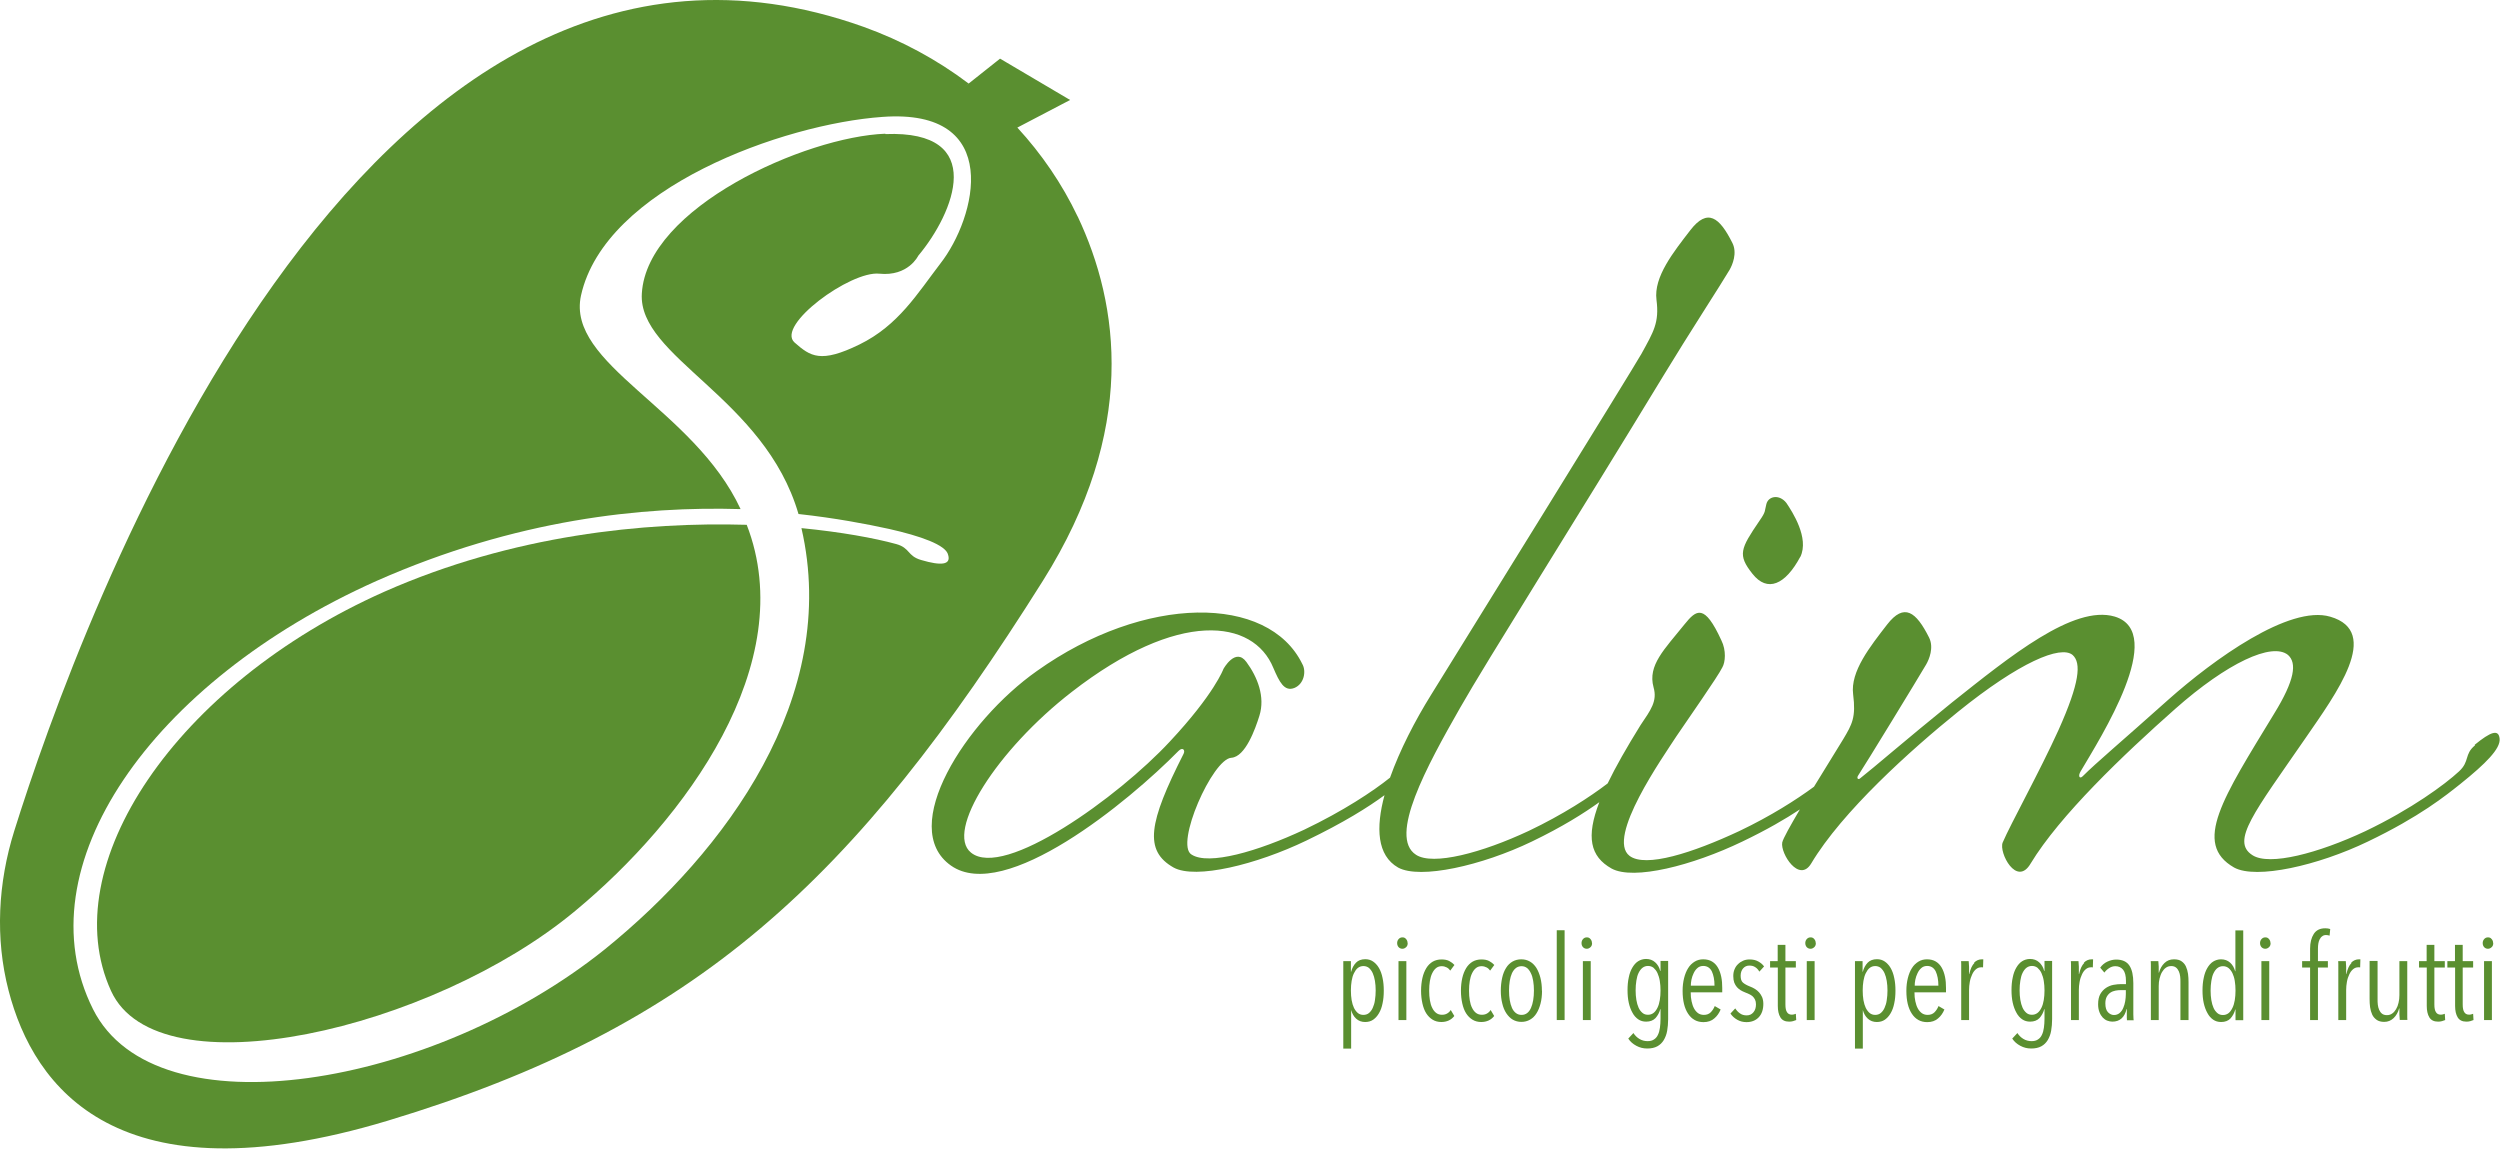
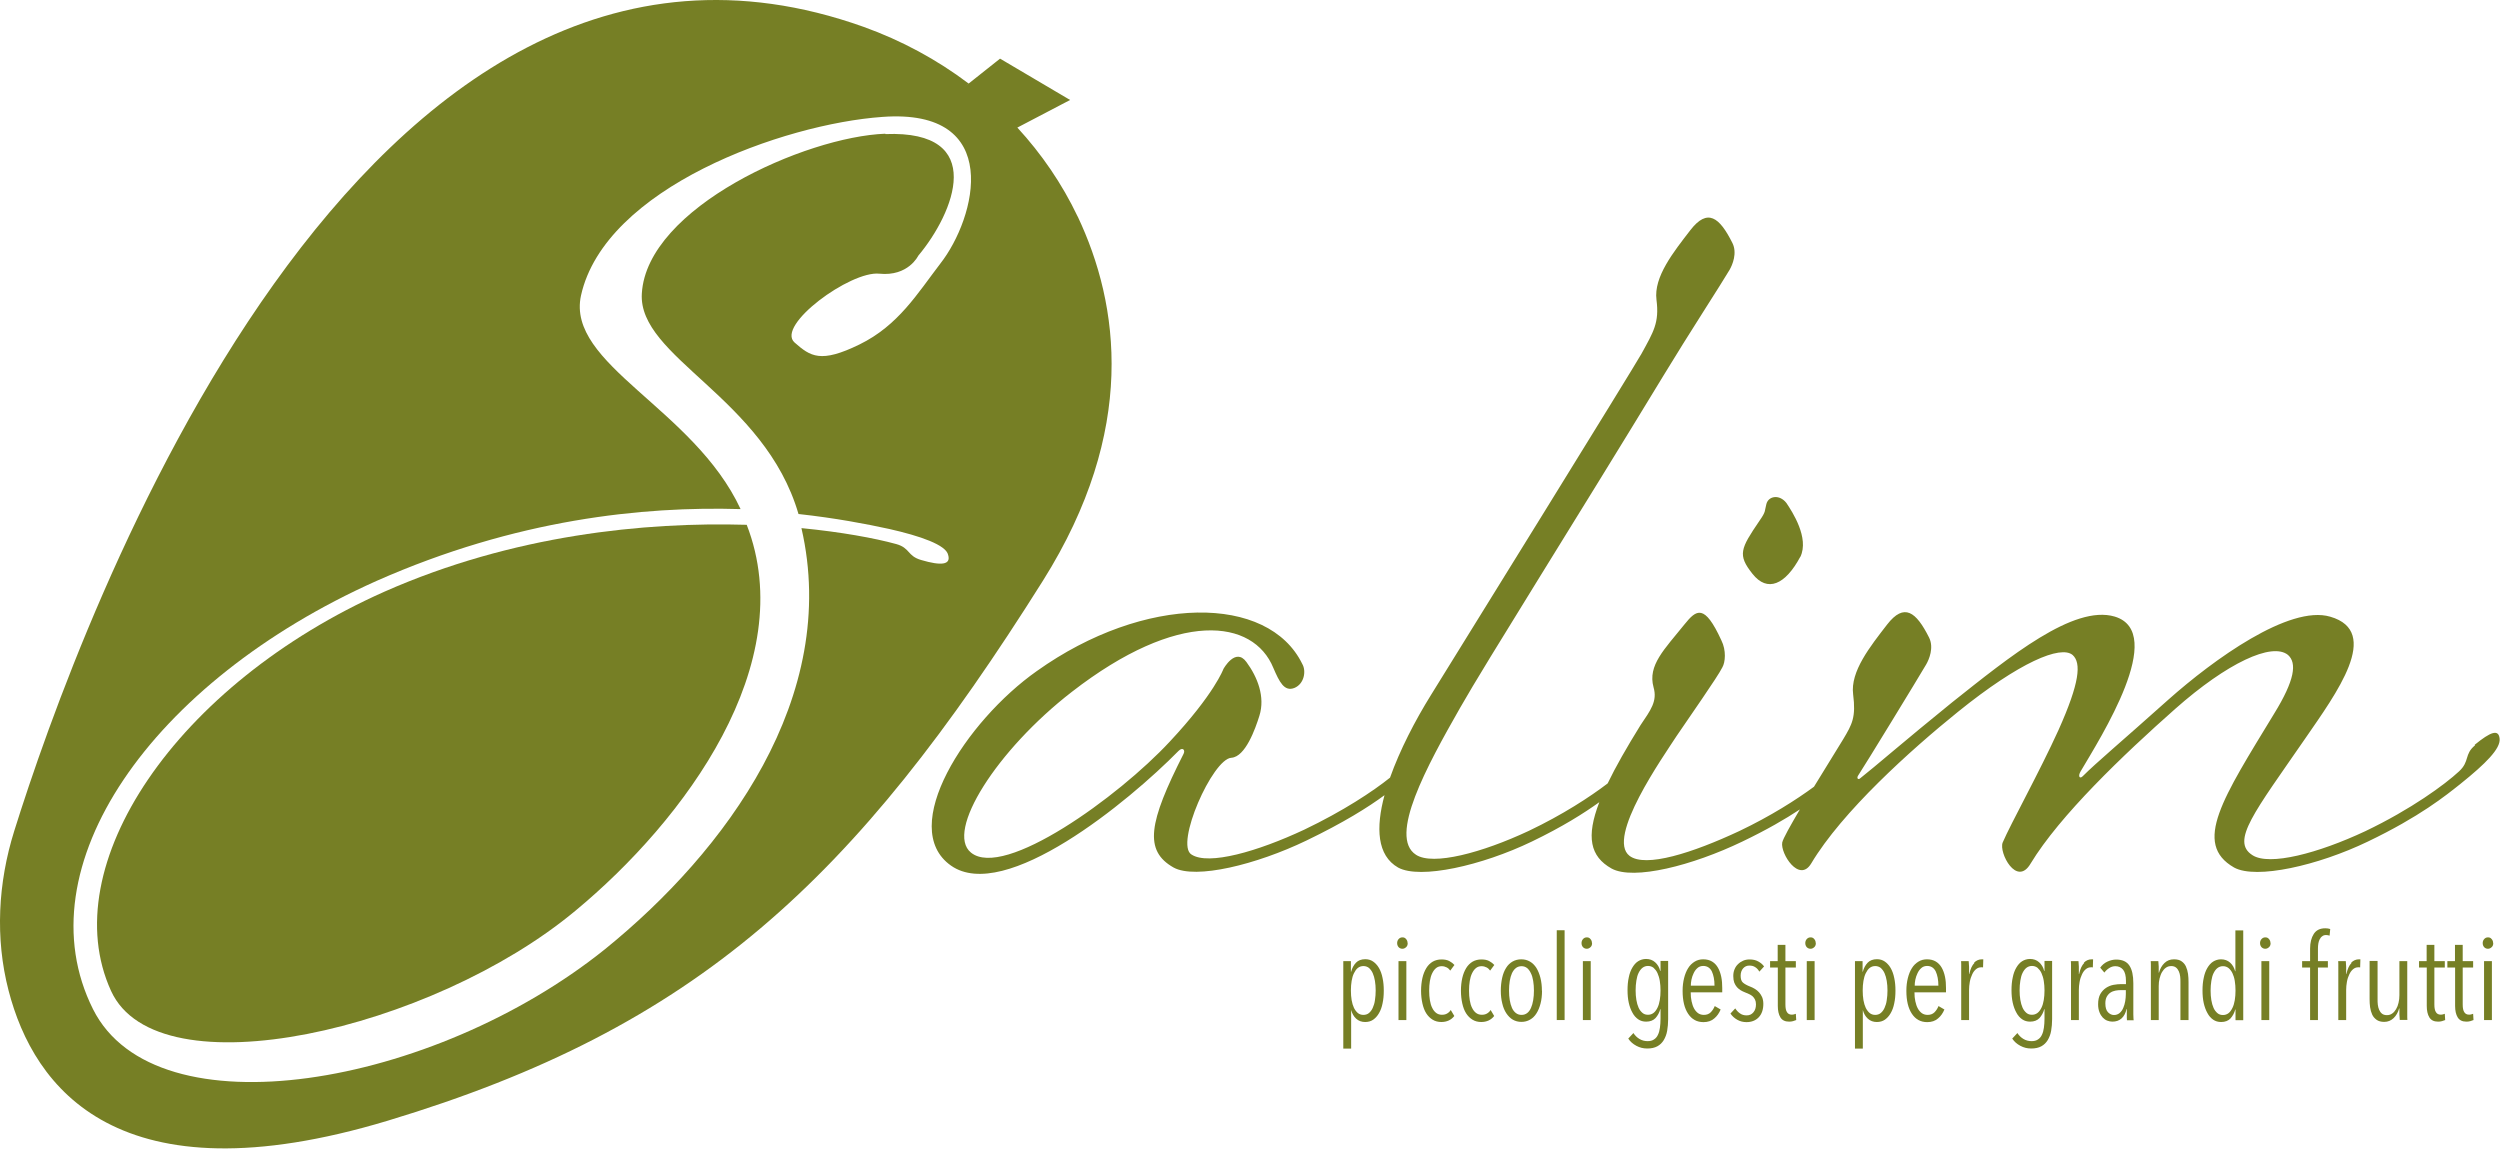
<svg xmlns="http://www.w3.org/2000/svg" id="Livello_2" viewBox="0 0 203.79 93.61">
  <defs>
    <style>
      .cls-1 {
-         fill: #5a8f30;
+         fill: #767f25;
      }
    </style>
  </defs>
  <g id="Livello_1-2" data-name="Livello_1">
    <g>
      <path class="cls-1" d="M146.76,45.39c.73-1.54-.65-3.66-1.14-4.39-.57-.73-1.46-.57-1.63.08-.16.57,0,.57-.57,1.38-1.55,2.28-1.79,2.77-.57,4.31,1.22,1.55,2.68.9,3.9-1.38Z" />
      <path class="cls-1" d="M201.75,60.76c-.89.73-.41,1.3-1.3,2.12-1.14,1.06-3.9,3.09-7.65,4.88-3.82,1.79-7.81,2.85-9.19,1.95-1.79-1.14.16-3.5,4.31-9.52,2.52-3.66,6.26-8.7,2.03-9.92-3.33-.98-9.52,3.5-13.18,6.75-3.91,3.5-5.86,5.12-7,6.26-.24.24-.41,0-.16-.41,1.63-2.77,7.08-11.31,2.77-12.61-3.34-.98-8.54,3.25-13.26,7-3.82,3.09-6.34,5.29-7.48,6.18-.16.16-.33,0-.16-.24.49-.73,4.96-8.05,5.53-9.03.24-.41.65-1.38.24-2.2-1.06-2.11-2.03-2.85-3.42-1.06-1.38,1.79-3.01,3.82-2.77,5.69.24,1.87-.08,2.44-.81,3.66-.33.55-1.35,2.18-2.38,3.87-1.44,1.06-3.52,2.39-6.08,3.61-3.82,1.79-7.65,3.01-8.95,2.03-1.95-1.46,2.77-8.13,3.82-9.76.98-1.46,3.34-4.8,3.74-5.61.24-.41.33-1.38-.08-2.2-1.38-3.01-2.03-2.52-3.01-1.3-1.63,2.03-3.01,3.33-2.52,5.12.33,1.14-.24,1.87-1.06,3.09-1.14,1.84-2.03,3.4-2.68,4.75-1.44,1.1-3.66,2.55-6.43,3.87-3.82,1.79-7.81,2.85-9.19,1.95-2.28-1.46.89-7.24,3.58-11.96,2.12-3.74,9.52-15.46,16.68-27.25,1.87-3.09,4.72-7.48,5.29-8.46.24-.41.65-1.38.24-2.2-1.06-2.12-2.03-2.85-3.42-1.06-1.38,1.79-3.01,3.82-2.77,5.69s-.24,2.6-1.22,4.39c-.73,1.3-14.64,23.75-17.16,27.82-1.3,2.09-2.54,4.49-3.34,6.74-1.38,1.11-3.83,2.73-6.99,4.24-3.82,1.79-7.81,2.93-9.19,2.03-1.38-.81,1.71-7.81,3.25-7.89,1.14-.08,1.95-2.36,2.28-3.42.49-1.55-.16-3.17-1.06-4.39-.89-1.22-1.87.57-1.87.57,0,0-.73,2.03-4.39,5.94-4.15,4.47-13.5,11.23-16.19,9.03-2.12-1.71,2.12-8.38,8.22-13.1,8.7-6.75,14.8-5.94,16.43-1.95.49,1.14.89,1.95,1.71,1.63.81-.33.98-1.38.65-1.95-2.77-5.69-12.85-5.69-21.64.57-5.78,4.07-11.39,12.77-7,15.86,4.39,3.09,14.48-5.21,18.55-9.35.33-.33.57-.08.41.24-2.85,5.61-3.25,7.89-.81,9.27,1.79.98,6.75-.24,10.82-2.2,3.05-1.47,5.04-2.72,6.37-3.7-.72,2.66-.61,4.92,1.11,5.9,1.79.98,6.83-.16,10.9-2.12,2.49-1.2,4.23-2.3,5.5-3.21-1.09,2.83-.75,4.43,1,5.41,1.79.98,6.59-.24,10.66-2.2,2-.96,3.51-1.84,4.69-2.62-.77,1.31-1.38,2.39-1.44,2.7-.16.89,1.38,3.33,2.36,1.71,2.52-4.23,8.13-9.27,11.96-12.36,5.04-4.07,8.38-5.45,9.35-4.64.73.65.57,2.28-1.14,6.1-1.55,3.42-3.9,7.65-4.56,9.19-.33.81,1.14,3.66,2.28,1.71,2.36-3.9,7.56-8.87,11.79-12.61,4.23-3.74,7.89-5.45,9.19-4.39.73.65.57,2.03-1.14,4.8-4.15,6.83-6.67,10.58-3.25,12.53,1.79.98,6.83-.16,10.9-2.12,4.23-2.03,6.34-3.74,7.57-4.72,2.03-1.63,3.25-2.85,3.17-3.66-.08-.81-.73-.57-2.03.49Z" />
    </g>
    <g>
      <path class="cls-1" d="M112.8,80.76c0,.37-.03.72-.1,1.03-.06.31-.16.58-.29.8-.13.23-.29.4-.47.53-.19.13-.41.19-.66.19-.29,0-.53-.09-.73-.27-.2-.18-.33-.42-.41-.71h0v3.15h-.64v-7.13h.62v.86h.02c.08-.3.21-.54.39-.73s.44-.29.76-.29c.24,0,.45.06.64.19s.35.31.48.53c.13.23.23.5.29.81.07.31.1.66.1,1.03ZM112.14,80.74c0-.28-.02-.54-.06-.78-.04-.24-.1-.45-.18-.63s-.19-.32-.31-.43c-.13-.1-.28-.15-.45-.15s-.32.05-.45.15c-.13.1-.23.25-.32.43s-.15.39-.19.63-.06.5-.06.78.02.55.06.79.11.46.19.63c.09.18.2.32.32.42s.28.15.45.15.33-.05.45-.15c.12-.1.23-.24.31-.42.08-.18.15-.39.18-.63.04-.25.06-.51.06-.79Z" />
      <path class="cls-1" d="M114.75,76.88c0,.14-.04.25-.13.33s-.18.13-.3.13c-.12,0-.22-.04-.31-.13-.08-.09-.12-.2-.12-.33s.04-.24.12-.33c.08-.09.18-.14.31-.14s.22.04.3.14c.08.09.12.2.12.33ZM114,83.15v-4.8h.64v4.8h-.64Z" />
      <path class="cls-1" d="M117.5,83.31c-.27,0-.51-.06-.72-.19s-.38-.3-.52-.52c-.14-.22-.24-.49-.31-.8-.07-.31-.11-.66-.11-1.04s.04-.73.11-1.04c.07-.31.18-.58.32-.81.14-.23.32-.4.52-.52.21-.12.45-.18.72-.18.25,0,.46.04.63.13.17.09.31.2.42.32l-.34.46c-.08-.11-.17-.2-.29-.26s-.25-.1-.41-.1c-.17,0-.33.05-.45.15-.13.1-.23.24-.32.42s-.15.39-.19.63c-.04.24-.06.51-.06.8s.02.54.06.78.1.45.19.62c.08.17.19.31.32.41.13.1.29.15.47.15.16,0,.3-.03.42-.1.12-.07.22-.16.3-.29l.29.49c-.26.33-.61.49-1.07.49Z" />
      <path class="cls-1" d="M120.75,83.31c-.27,0-.51-.06-.72-.19s-.38-.3-.52-.52c-.14-.22-.24-.49-.31-.8-.07-.31-.11-.66-.11-1.04s.04-.73.11-1.04c.07-.31.18-.58.32-.81.14-.23.32-.4.52-.52.21-.12.45-.18.72-.18.25,0,.46.04.63.13.17.09.31.2.42.32l-.34.46c-.08-.11-.17-.2-.29-.26s-.25-.1-.41-.1c-.17,0-.33.05-.45.15-.13.1-.23.24-.32.42s-.15.39-.19.63c-.04.24-.06.51-.06.8s.02.54.06.78.1.45.19.62c.08.17.19.31.32.41.13.1.29.15.47.15.16,0,.3-.03.42-.1.12-.07.22-.16.3-.29l.29.49c-.26.33-.61.49-1.07.49Z" />
      <path class="cls-1" d="M125.7,80.76c0,.38-.04.73-.12,1.04-.08.31-.19.58-.33.8-.14.23-.32.4-.53.52-.21.12-.44.18-.7.18s-.49-.06-.7-.18c-.21-.12-.38-.3-.53-.52-.15-.23-.26-.49-.33-.8-.08-.31-.12-.66-.12-1.04s.04-.73.11-1.05.18-.59.32-.81c.14-.23.32-.4.53-.52s.45-.18.71-.18.49.06.7.18c.21.12.39.3.53.52.14.23.25.5.33.81.08.32.12.67.12,1.05ZM125.04,80.75c0-.28-.02-.55-.06-.79-.04-.24-.1-.46-.19-.63-.08-.18-.19-.32-.31-.42-.13-.1-.28-.15-.45-.15s-.33.05-.46.15c-.13.1-.23.24-.32.42-.08.18-.14.39-.18.63-.04.25-.06.51-.06.79s.02.54.06.78.1.45.18.63c.08.18.19.32.32.42.13.1.28.15.46.15s.33-.05.46-.15c.13-.1.23-.24.31-.42s.14-.39.18-.63.06-.5.06-.78Z" />
      <path class="cls-1" d="M126.9,83.15v-7.32h.64v7.32h-.64Z" />
      <path class="cls-1" d="M129.78,76.88c0,.14-.04.25-.13.33s-.18.13-.3.13c-.12,0-.22-.04-.31-.13-.08-.09-.12-.2-.12-.33s.04-.24.12-.33c.08-.09.18-.14.31-.14s.22.04.3.14c.08.09.12.2.12.33ZM129.03,83.15v-4.8h.64v4.8h-.64Z" />
      <path class="cls-1" d="M135.98,83.08c0,.34-.03.66-.08.95-.05.29-.15.54-.28.76-.13.21-.3.38-.52.5-.22.12-.49.18-.82.18s-.61-.07-.89-.22-.5-.34-.66-.59l.42-.45c.13.2.29.36.49.48.2.12.42.18.66.18.21,0,.39-.04.53-.14.14-.09.25-.22.32-.38.08-.16.13-.35.16-.57.03-.22.05-.46.05-.73v-.79h-.02c-.08.29-.21.53-.39.73-.18.19-.44.29-.76.29-.25,0-.46-.06-.65-.19-.19-.13-.35-.31-.47-.54-.13-.23-.23-.5-.3-.81-.07-.31-.1-.66-.1-1.03s.03-.72.1-1.03c.06-.31.16-.58.29-.8.13-.22.28-.4.47-.52s.41-.19.65-.19c.29,0,.54.09.74.27.2.18.34.41.41.7h.03v-.81h.62v4.74ZM135.36,80.75c0-.28-.02-.54-.06-.79-.04-.25-.11-.46-.19-.64s-.2-.32-.32-.43c-.13-.1-.28-.15-.45-.15s-.32.05-.45.15c-.13.1-.23.24-.32.42s-.14.39-.18.63c-.04.25-.06.51-.06.79s.02.54.06.78.1.45.18.63c.08.18.19.32.32.43s.28.15.45.15.32-.05.45-.15.23-.24.32-.42c.09-.18.15-.39.19-.63s.06-.5.06-.79Z" />
      <path class="cls-1" d="M137.82,80.89c0,.27.02.51.07.73.05.22.11.42.2.58.09.17.2.29.33.39.13.09.29.14.47.14.23,0,.42-.07.56-.21.14-.14.25-.31.33-.51l.48.28c-.12.29-.29.54-.52.73-.23.2-.52.3-.88.3-.54,0-.95-.23-1.25-.68-.3-.45-.45-1.07-.45-1.87,0-.38.04-.72.12-1.04.08-.32.19-.59.33-.81.14-.23.32-.4.53-.53.21-.13.44-.19.7-.19.28,0,.52.06.72.18s.36.29.48.5c.12.21.21.46.27.75s.08.59.08.91v.35h-2.58ZM139.76,80.35c0-.48-.08-.87-.22-1.17-.15-.29-.38-.44-.7-.44-.19,0-.35.06-.47.17-.13.11-.23.25-.31.42-.08.16-.14.34-.18.53-.04.19-.05.35-.05.49h1.94Z" />
      <path class="cls-1" d="M143.4,79.18c-.08-.14-.19-.26-.32-.34-.13-.09-.29-.13-.48-.13-.21,0-.38.08-.51.23-.13.15-.2.35-.2.6,0,.26.06.45.19.56s.32.22.58.32c.13.05.26.11.39.19s.24.17.34.28c.1.11.18.24.25.39.06.15.1.33.1.55,0,.47-.13.84-.38,1.1s-.59.39-.99.39c-.27,0-.52-.06-.75-.19-.23-.13-.41-.29-.56-.51l.39-.42c.11.17.24.31.39.41.15.11.33.16.54.16.23,0,.41-.08.55-.25.14-.16.21-.38.21-.65,0-.16-.03-.29-.08-.39-.05-.11-.12-.19-.2-.27-.08-.07-.18-.13-.29-.18s-.22-.1-.33-.14c-.12-.05-.24-.1-.35-.17s-.21-.15-.3-.25c-.09-.1-.16-.23-.22-.37-.05-.14-.08-.32-.08-.53s.03-.38.1-.55c.07-.17.16-.31.29-.43.12-.12.26-.21.42-.28.16-.07.33-.1.52-.1.27,0,.5.05.7.16.2.11.36.24.48.41l-.38.42Z" />
      <path class="cls-1" d="M146.16,83.24c-.1.03-.21.04-.32.04-.34,0-.57-.12-.71-.35s-.21-.54-.21-.93v-3.13h-.63v-.52h.62v-1.33h.63v1.33h.85v.52h-.85v3.01c0,.29.04.5.13.63.08.13.21.2.38.2.06,0,.12,0,.18-.02.06-.02.12-.03.16-.05l.03.51c-.07.03-.16.06-.26.09Z" />
      <path class="cls-1" d="M148.02,76.88c0,.14-.04.25-.13.33s-.18.13-.3.13c-.12,0-.22-.04-.31-.13-.08-.09-.12-.2-.12-.33s.04-.24.12-.33c.08-.09.18-.14.31-.14s.22.04.3.14c.08.09.12.2.12.33ZM147.28,83.15v-4.8h.64v4.8h-.64Z" />
      <path class="cls-1" d="M154.51,80.76c0,.37-.03.72-.1,1.03-.06.31-.16.58-.29.8-.13.23-.29.4-.47.53-.19.13-.41.19-.66.19-.29,0-.53-.09-.73-.27-.2-.18-.33-.42-.41-.71h0v3.15h-.64v-7.13h.62v.86h.02c.08-.3.21-.54.39-.73s.44-.29.76-.29c.24,0,.45.06.64.19s.35.31.48.53c.13.23.23.5.29.81.07.31.1.66.1,1.03ZM153.86,80.74c0-.28-.02-.54-.06-.78-.04-.24-.1-.45-.18-.63s-.19-.32-.31-.43c-.13-.1-.28-.15-.45-.15s-.32.05-.45.15c-.13.1-.23.25-.32.43s-.15.39-.19.63-.06.5-.06.78.02.55.06.79.11.46.19.63c.09.18.2.32.32.42s.28.15.45.15.33-.05.45-.15c.12-.1.23-.24.31-.42.08-.18.15-.39.18-.63.04-.25.06-.51.06-.79Z" />
      <path class="cls-1" d="M156.06,80.89c0,.27.02.51.07.73.05.22.11.42.2.58.09.17.2.29.33.39.13.09.29.14.47.14.23,0,.42-.07.56-.21.14-.14.25-.31.33-.51l.48.28c-.12.29-.29.54-.52.73-.23.2-.52.3-.88.3-.54,0-.95-.23-1.25-.68-.3-.45-.45-1.07-.45-1.87,0-.38.04-.72.12-1.04.08-.32.19-.59.33-.81.14-.23.32-.4.53-.53.21-.13.44-.19.7-.19.28,0,.52.06.72.18s.36.29.48.5c.12.21.21.46.27.75s.08.59.08.91v.35h-2.58ZM158.01,80.35c0-.48-.08-.87-.22-1.17-.15-.29-.38-.44-.7-.44-.19,0-.35.06-.47.17-.13.11-.23.25-.31.42-.08.16-.14.34-.18.53-.04.19-.05.35-.05.49h1.94Z" />
      <path class="cls-1" d="M160.91,78.48c.19-.19.4-.28.64-.28.05,0,.09,0,.12,0l-.02.66s-.05-.01-.07-.01c-.02,0-.05,0-.08,0-.16,0-.3.05-.43.16-.13.11-.23.25-.31.43-.08.17-.15.37-.19.6s-.06.44-.06.66v2.45h-.64v-3.59c0-.1,0-.21,0-.33,0-.12,0-.24,0-.35,0-.11,0-.22,0-.31,0-.09,0-.17-.01-.22h.62c.01.12.02.28.03.46,0,.18,0,.38,0,.59h.02c.09-.42.23-.72.42-.91Z" />
      <path class="cls-1" d="M167.28,83.08c0,.34-.03.66-.08.95-.05.29-.15.54-.28.76-.13.21-.3.38-.52.5-.22.12-.49.18-.82.18s-.61-.07-.89-.22-.5-.34-.66-.59l.42-.45c.13.2.29.36.49.48.2.12.42.18.66.18.21,0,.39-.04.53-.14.14-.09.25-.22.32-.38.08-.16.13-.35.16-.57.03-.22.05-.46.05-.73v-.79h-.02c-.08.29-.21.53-.39.73-.18.19-.44.29-.76.29-.25,0-.46-.06-.65-.19-.19-.13-.35-.31-.47-.54-.13-.23-.23-.5-.3-.81-.07-.31-.1-.66-.1-1.03s.03-.72.1-1.03c.06-.31.16-.58.29-.8.13-.22.28-.4.47-.52s.41-.19.65-.19c.29,0,.54.09.74.27.2.18.34.41.41.7h.03v-.81h.62v4.74ZM166.66,80.75c0-.28-.02-.54-.06-.79-.04-.25-.11-.46-.19-.64s-.2-.32-.32-.43c-.13-.1-.28-.15-.45-.15s-.32.05-.45.15c-.13.1-.23.24-.32.42s-.14.39-.18.63c-.04.25-.06.51-.06.79s.02.54.06.78.1.45.18.63c.08.18.19.32.32.43s.28.15.45.15.32-.05.45-.15.23-.24.32-.42c.09-.18.15-.39.19-.63s.06-.5.06-.79Z" />
      <path class="cls-1" d="M169.86,78.48c.19-.19.4-.28.64-.28.05,0,.09,0,.12,0l-.02.66s-.05-.01-.07-.01c-.02,0-.05,0-.08,0-.16,0-.3.05-.43.16-.13.11-.23.25-.31.43-.08.17-.15.37-.19.6s-.06.44-.06.66v2.45h-.64v-3.59c0-.1,0-.21,0-.33,0-.12,0-.24,0-.35,0-.11,0-.22,0-.31,0-.09,0-.17-.01-.22h.62c.01.12.02.28.03.46,0,.18,0,.38,0,.59h.02c.09-.42.23-.72.42-.91Z" />
      <path class="cls-1" d="M173.38,83.15c0-.05-.01-.12-.01-.19,0-.08,0-.16,0-.25,0-.09,0-.17,0-.25v-.21h-.02c-.16.68-.55,1.03-1.16,1.03-.14,0-.27-.03-.41-.08-.14-.05-.26-.14-.37-.25-.11-.12-.2-.26-.27-.44-.07-.18-.11-.39-.11-.64,0-.35.06-.63.18-.84s.28-.38.46-.5c.19-.12.39-.21.62-.25s.43-.06.63-.06h.38v-.25c0-.42-.08-.73-.23-.92-.16-.19-.37-.29-.63-.29-.18,0-.35.05-.5.15-.16.1-.29.22-.4.37l-.34-.4c.15-.21.34-.38.58-.49s.48-.17.72-.17c.5,0,.86.16,1.08.49s.32.81.32,1.44v2c0,.06,0,.15,0,.24,0,.1,0,.2,0,.29,0,.1,0,.19.01.28,0,.09.01.16.02.21h-.55ZM173.3,80.71h-.39c-.15,0-.31.01-.46.04-.15.03-.29.08-.41.16-.12.08-.22.19-.3.33-.08.14-.12.33-.12.55,0,.33.07.58.22.73s.31.22.48.22.33-.05.46-.16c.13-.11.23-.25.3-.42.07-.17.13-.35.16-.55s.05-.39.05-.58v-.33Z" />
      <path class="cls-1" d="M177.74,83.15v-3.1c0-.15,0-.3-.02-.45-.02-.15-.05-.29-.11-.42-.06-.13-.13-.23-.23-.31-.1-.08-.23-.12-.39-.12s-.3.04-.43.13c-.13.09-.23.21-.32.36-.09.15-.15.33-.2.52-.05.2-.07.4-.07.62v2.77h-.64v-3.59c0-.1,0-.21,0-.33,0-.12,0-.24,0-.35,0-.11,0-.22,0-.31,0-.09,0-.17-.01-.22h.62c.01.12.02.27.03.45,0,.17,0,.34,0,.49h.02c.09-.32.24-.59.45-.79.21-.2.46-.3.77-.3.26,0,.47.05.62.16.16.11.28.25.36.43.08.18.14.38.17.6.03.22.04.44.04.66v3.1h-.64Z" />
      <path class="cls-1" d="M182.23,83.15v-.86h-.02c-.08.29-.21.53-.39.73-.18.19-.44.29-.76.29-.25,0-.46-.06-.65-.19-.19-.13-.35-.31-.47-.54-.13-.23-.23-.5-.3-.81-.07-.31-.1-.66-.1-1.03s.03-.72.1-1.03c.06-.31.16-.58.29-.8.13-.22.28-.4.47-.52s.41-.19.65-.19c.29,0,.54.09.74.27.2.18.33.41.41.7h.02v-3.33h.64v7.32h-.62ZM182.23,80.75c0-.28-.02-.55-.06-.79-.04-.25-.11-.46-.19-.63s-.2-.32-.32-.42c-.13-.1-.28-.15-.45-.15s-.32.05-.45.15c-.13.1-.23.24-.32.42s-.14.39-.18.63c-.04.25-.06.51-.06.79s.02.54.06.78.1.45.18.63c.08.18.19.32.32.43s.28.15.45.15.32-.05.45-.15.23-.25.32-.43c.09-.18.15-.39.19-.63s.06-.5.06-.78Z" />
      <path class="cls-1" d="M185.09,76.88c0,.14-.04.25-.13.33s-.18.13-.3.13c-.12,0-.22-.04-.31-.13-.08-.09-.12-.2-.12-.33s.04-.24.12-.33c.08-.09.18-.14.31-.14s.22.04.3.14c.08.09.12.2.12.33ZM184.34,83.15v-4.8h.64v4.8h-.64Z" />
      <path class="cls-1" d="M189.9,76.27c-.1-.03-.19-.05-.28-.05-.13,0-.24.03-.32.1-.09.06-.16.15-.21.25-.05.1-.09.22-.11.35-.02.13-.03.27-.03.41v1.02h.81v.52h-.81v4.28h-.64v-4.28h-.65v-.52h.65v-1.02c0-.49.1-.89.3-1.2s.51-.46.94-.46c.15,0,.28.02.4.06l-.05.53Z" />
      <path class="cls-1" d="M191.65,78.48c.19-.19.4-.28.64-.28.05,0,.09,0,.12,0l-.02.66s-.05-.01-.07-.01c-.02,0-.05,0-.08,0-.16,0-.3.05-.43.16-.13.11-.23.25-.31.43-.08.17-.15.37-.19.6s-.06.44-.06.66v2.45h-.64v-3.59c0-.1,0-.21,0-.33,0-.12,0-.24,0-.35,0-.11,0-.22,0-.31,0-.09,0-.17-.01-.22h.62c.01.12.02.28.03.46,0,.18,0,.38,0,.59h.02c.09-.42.23-.72.42-.91Z" />
      <path class="cls-1" d="M193.81,78.35v3.1c0,.15,0,.3.02.45.02.15.05.29.11.42s.13.23.23.31c.1.08.23.12.4.12s.3-.04.43-.13c.13-.09.23-.21.32-.36.09-.15.16-.33.2-.52.05-.2.07-.4.07-.62v-2.77h.64v3.59c0,.1,0,.21,0,.33,0,.12,0,.24,0,.35,0,.11,0,.22,0,.31,0,.1,0,.17.01.21h-.62c-.01-.12-.02-.27-.03-.45,0-.17,0-.34,0-.49h-.02c-.09.32-.24.59-.45.79-.21.2-.46.31-.77.31-.26,0-.47-.06-.62-.17s-.28-.25-.36-.43-.14-.38-.17-.6c-.03-.22-.04-.44-.04-.67v-3.1h.64Z" />
      <path class="cls-1" d="M199.06,83.24c-.1.03-.21.04-.32.04-.34,0-.57-.12-.71-.35s-.21-.54-.21-.93v-3.13h-.63v-.52h.62v-1.33h.63v1.33h.85v.52h-.85v3.01c0,.29.04.5.13.63.08.13.21.2.38.2.06,0,.12,0,.18-.02.06-.02.12-.03.16-.05l.03.51c-.07.03-.16.06-.26.09Z" />
      <path class="cls-1" d="M201.37,83.24c-.1.03-.21.04-.32.04-.34,0-.57-.12-.71-.35s-.21-.54-.21-.93v-3.13h-.63v-.52h.62v-1.33h.63v1.33h.85v.52h-.85v3.01c0,.29.04.5.13.63.08.13.21.2.38.2.06,0,.12,0,.18-.02.06-.02.12-.03.16-.05l.03.51c-.07.03-.16.06-.26.09Z" />
      <path class="cls-1" d="M203.24,76.88c0,.14-.04.25-.13.33s-.18.13-.3.13c-.12,0-.22-.04-.31-.13-.08-.09-.12-.2-.12-.33s.04-.24.12-.33c.08-.09.18-.14.31-.14s.22.04.3.14c.08.09.12.2.12.33ZM202.49,83.15v-4.8h.64v4.8h-.64Z" />
    </g>
    <g>
      <path class="cls-1" d="M31.34,48.23c-17,7.56-26.93,22.37-22.29,32.54,3.82,8.38,26.19,3.17,37.83-6.51,8.95-7.4,18.38-20.17,13.99-31.48-8.3-.24-19.03.81-29.53,5.45Z" />
      <path class="cls-1" d="M87.85,17.66c-1.28-2.69-2.95-5.12-4.92-7.26l4.3-2.25-5.71-3.37-3.25,2.58h0s.69-.55.69-.55c-2.58-1.95-5.47-3.51-8.56-4.62C29.27-12.5,6.43,50.9,1.16,67.74c-1.32,4.22-1.57,8.73-.46,13.01,2.05,7.92,8.91,17.23,30.89,10.61,25.19-7.59,38.03-19.53,53.43-44.03,7.7-12.25,6.23-22.49,2.83-29.68ZM72.17,10.9c-6.51.24-19.44,6.02-19.85,13.02-.33,5.21,10,8.46,12.77,17.98,3.01.33,5.53.81,7.4,1.22,2.52.57,4.64,1.3,4.8,2.12.24.81-.57.89-2.2.41-1.14-.33-.89-.98-2.03-1.3-1.79-.49-4.47-.98-7.73-1.3,3.17,13.75-6.18,26.36-16.02,34.33-13.99,11.23-36.6,15.13-41.73,4.88-5.78-11.55,4.72-26.68,23.1-34.9,11.39-5.04,21.72-6.1,29.69-5.86-3.82-8.22-14.23-11.79-13.01-17.41,1.95-8.79,16.51-13.99,24.57-14.56,9.92-.73,7.65,8.22,4.72,11.96-1.87,2.44-3.42,5.04-6.59,6.59-3.17,1.55-3.99.98-5.29-.16-1.55-1.38,4.55-5.86,6.91-5.61,2.36.24,3.17-1.46,3.17-1.46,2.93-3.5,5.69-10.25-2.68-9.92Z" />
    </g>
  </g>
</svg>
